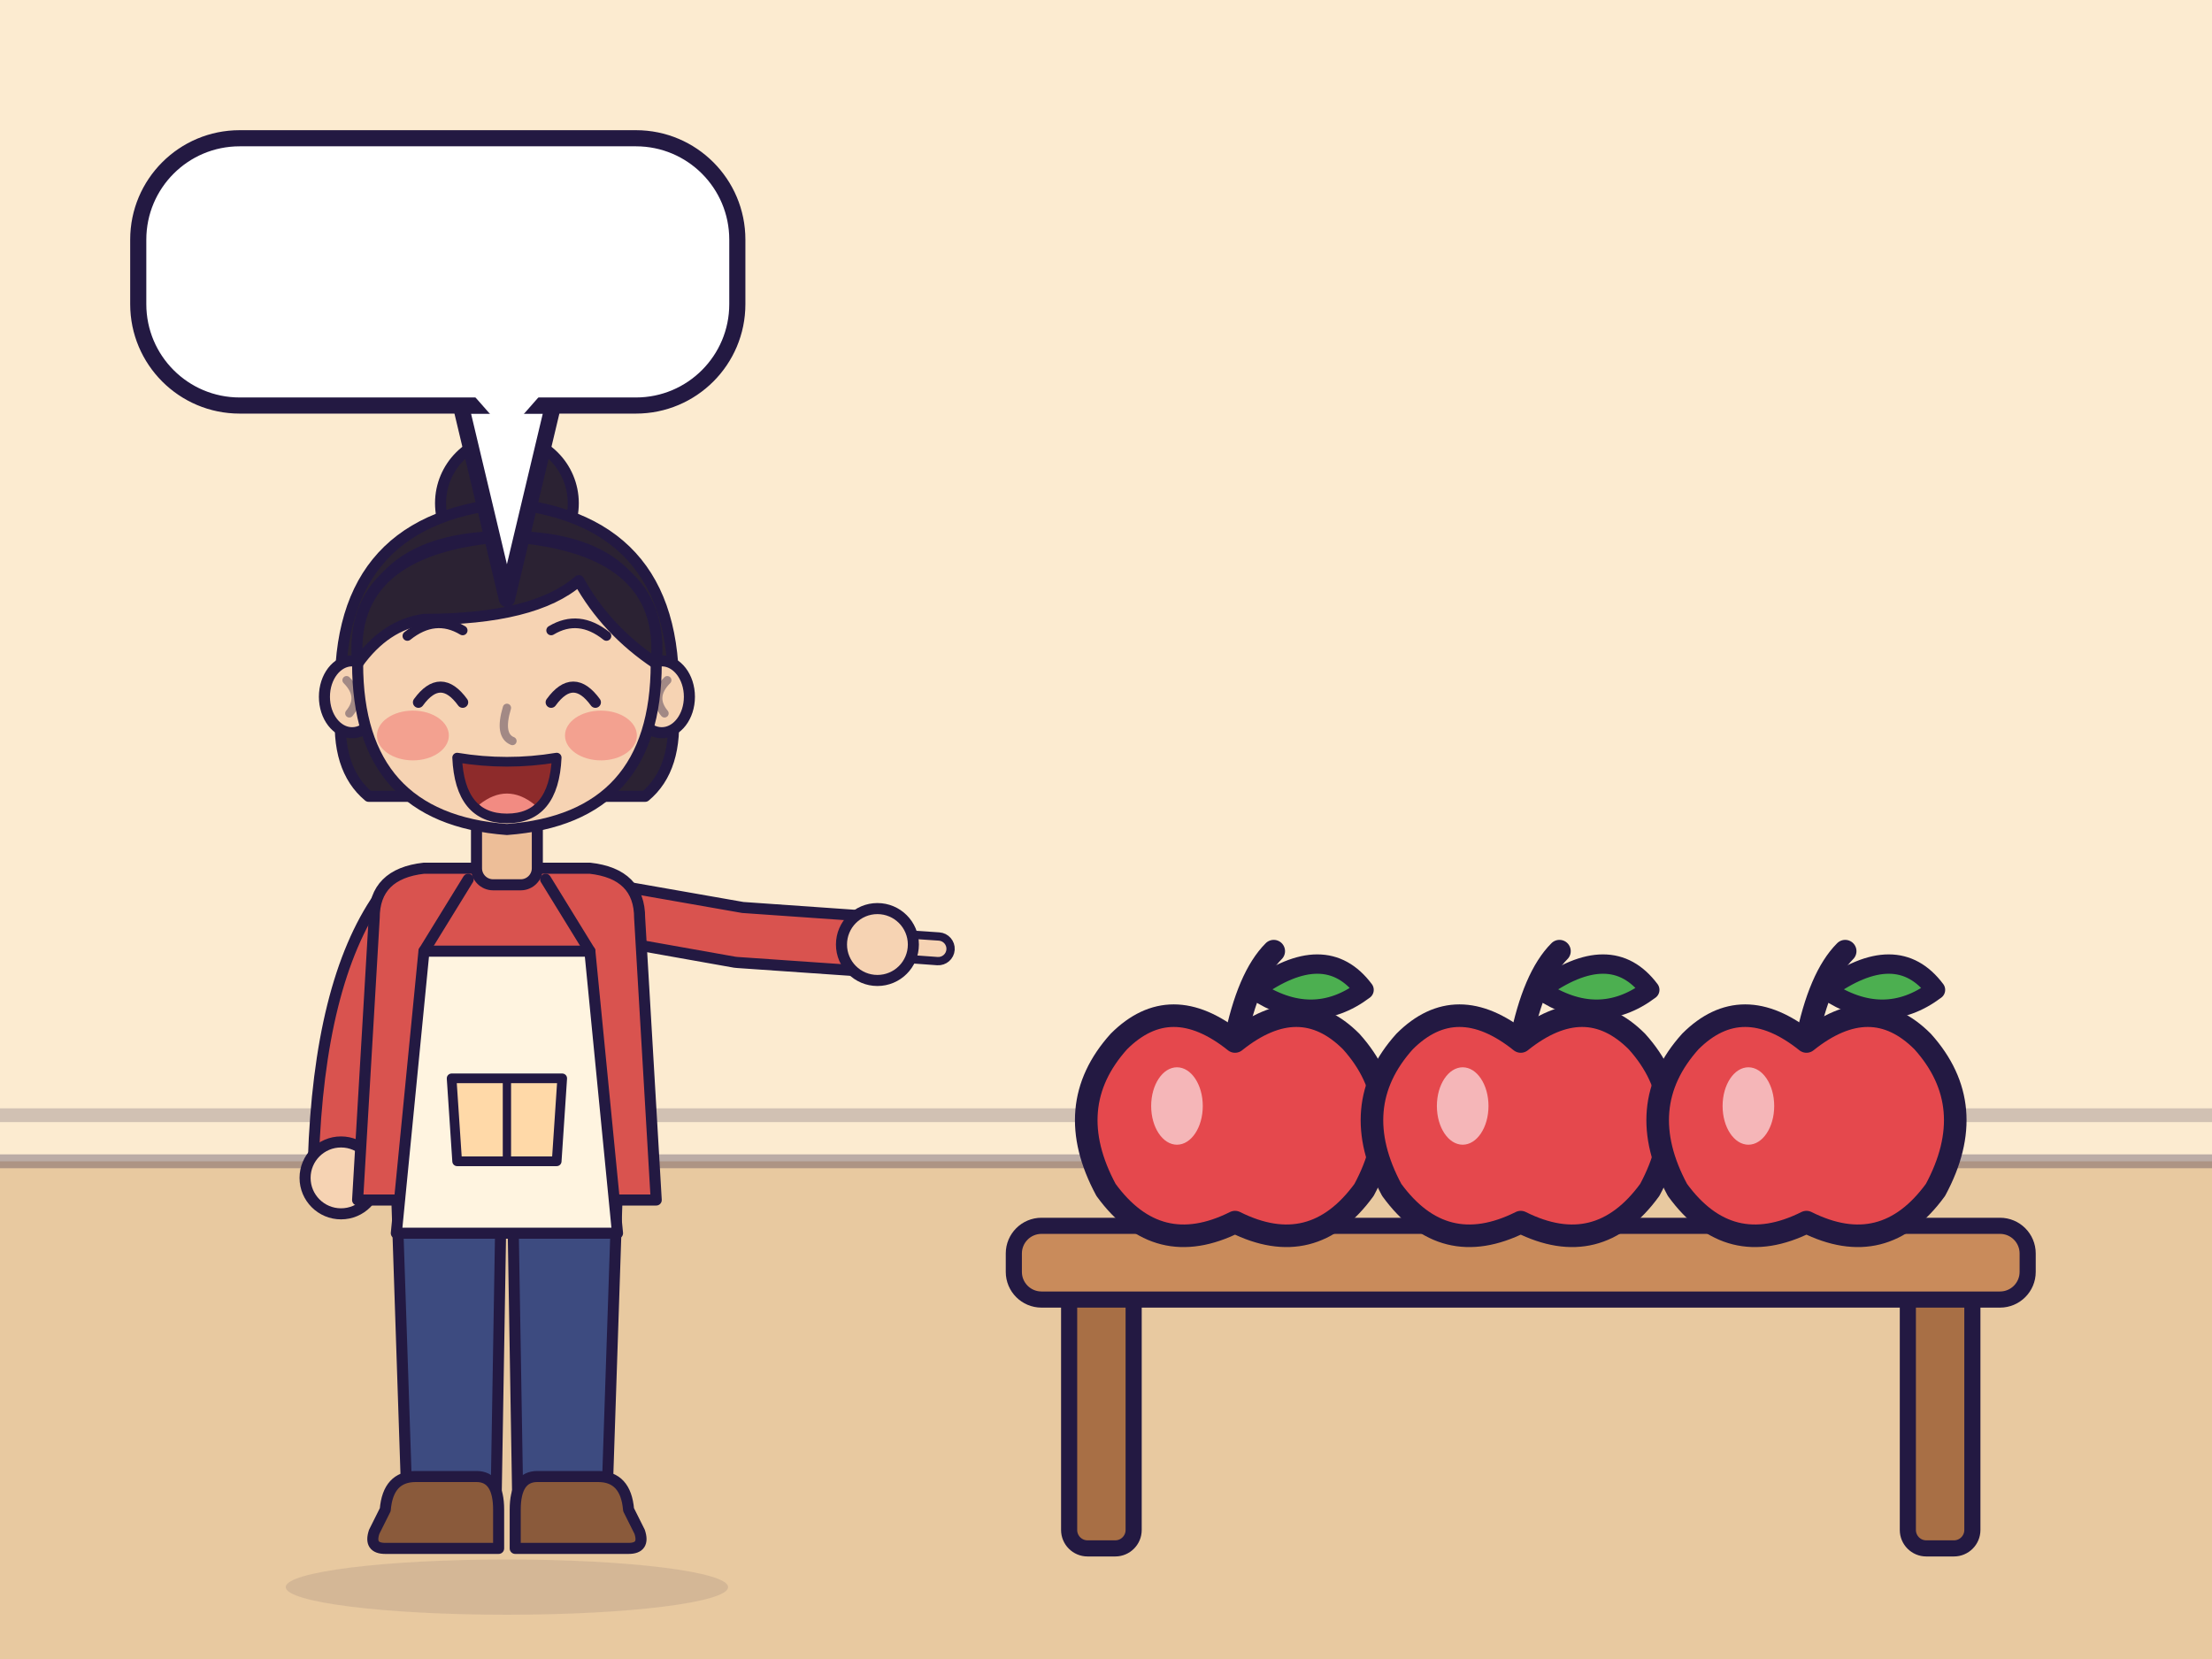
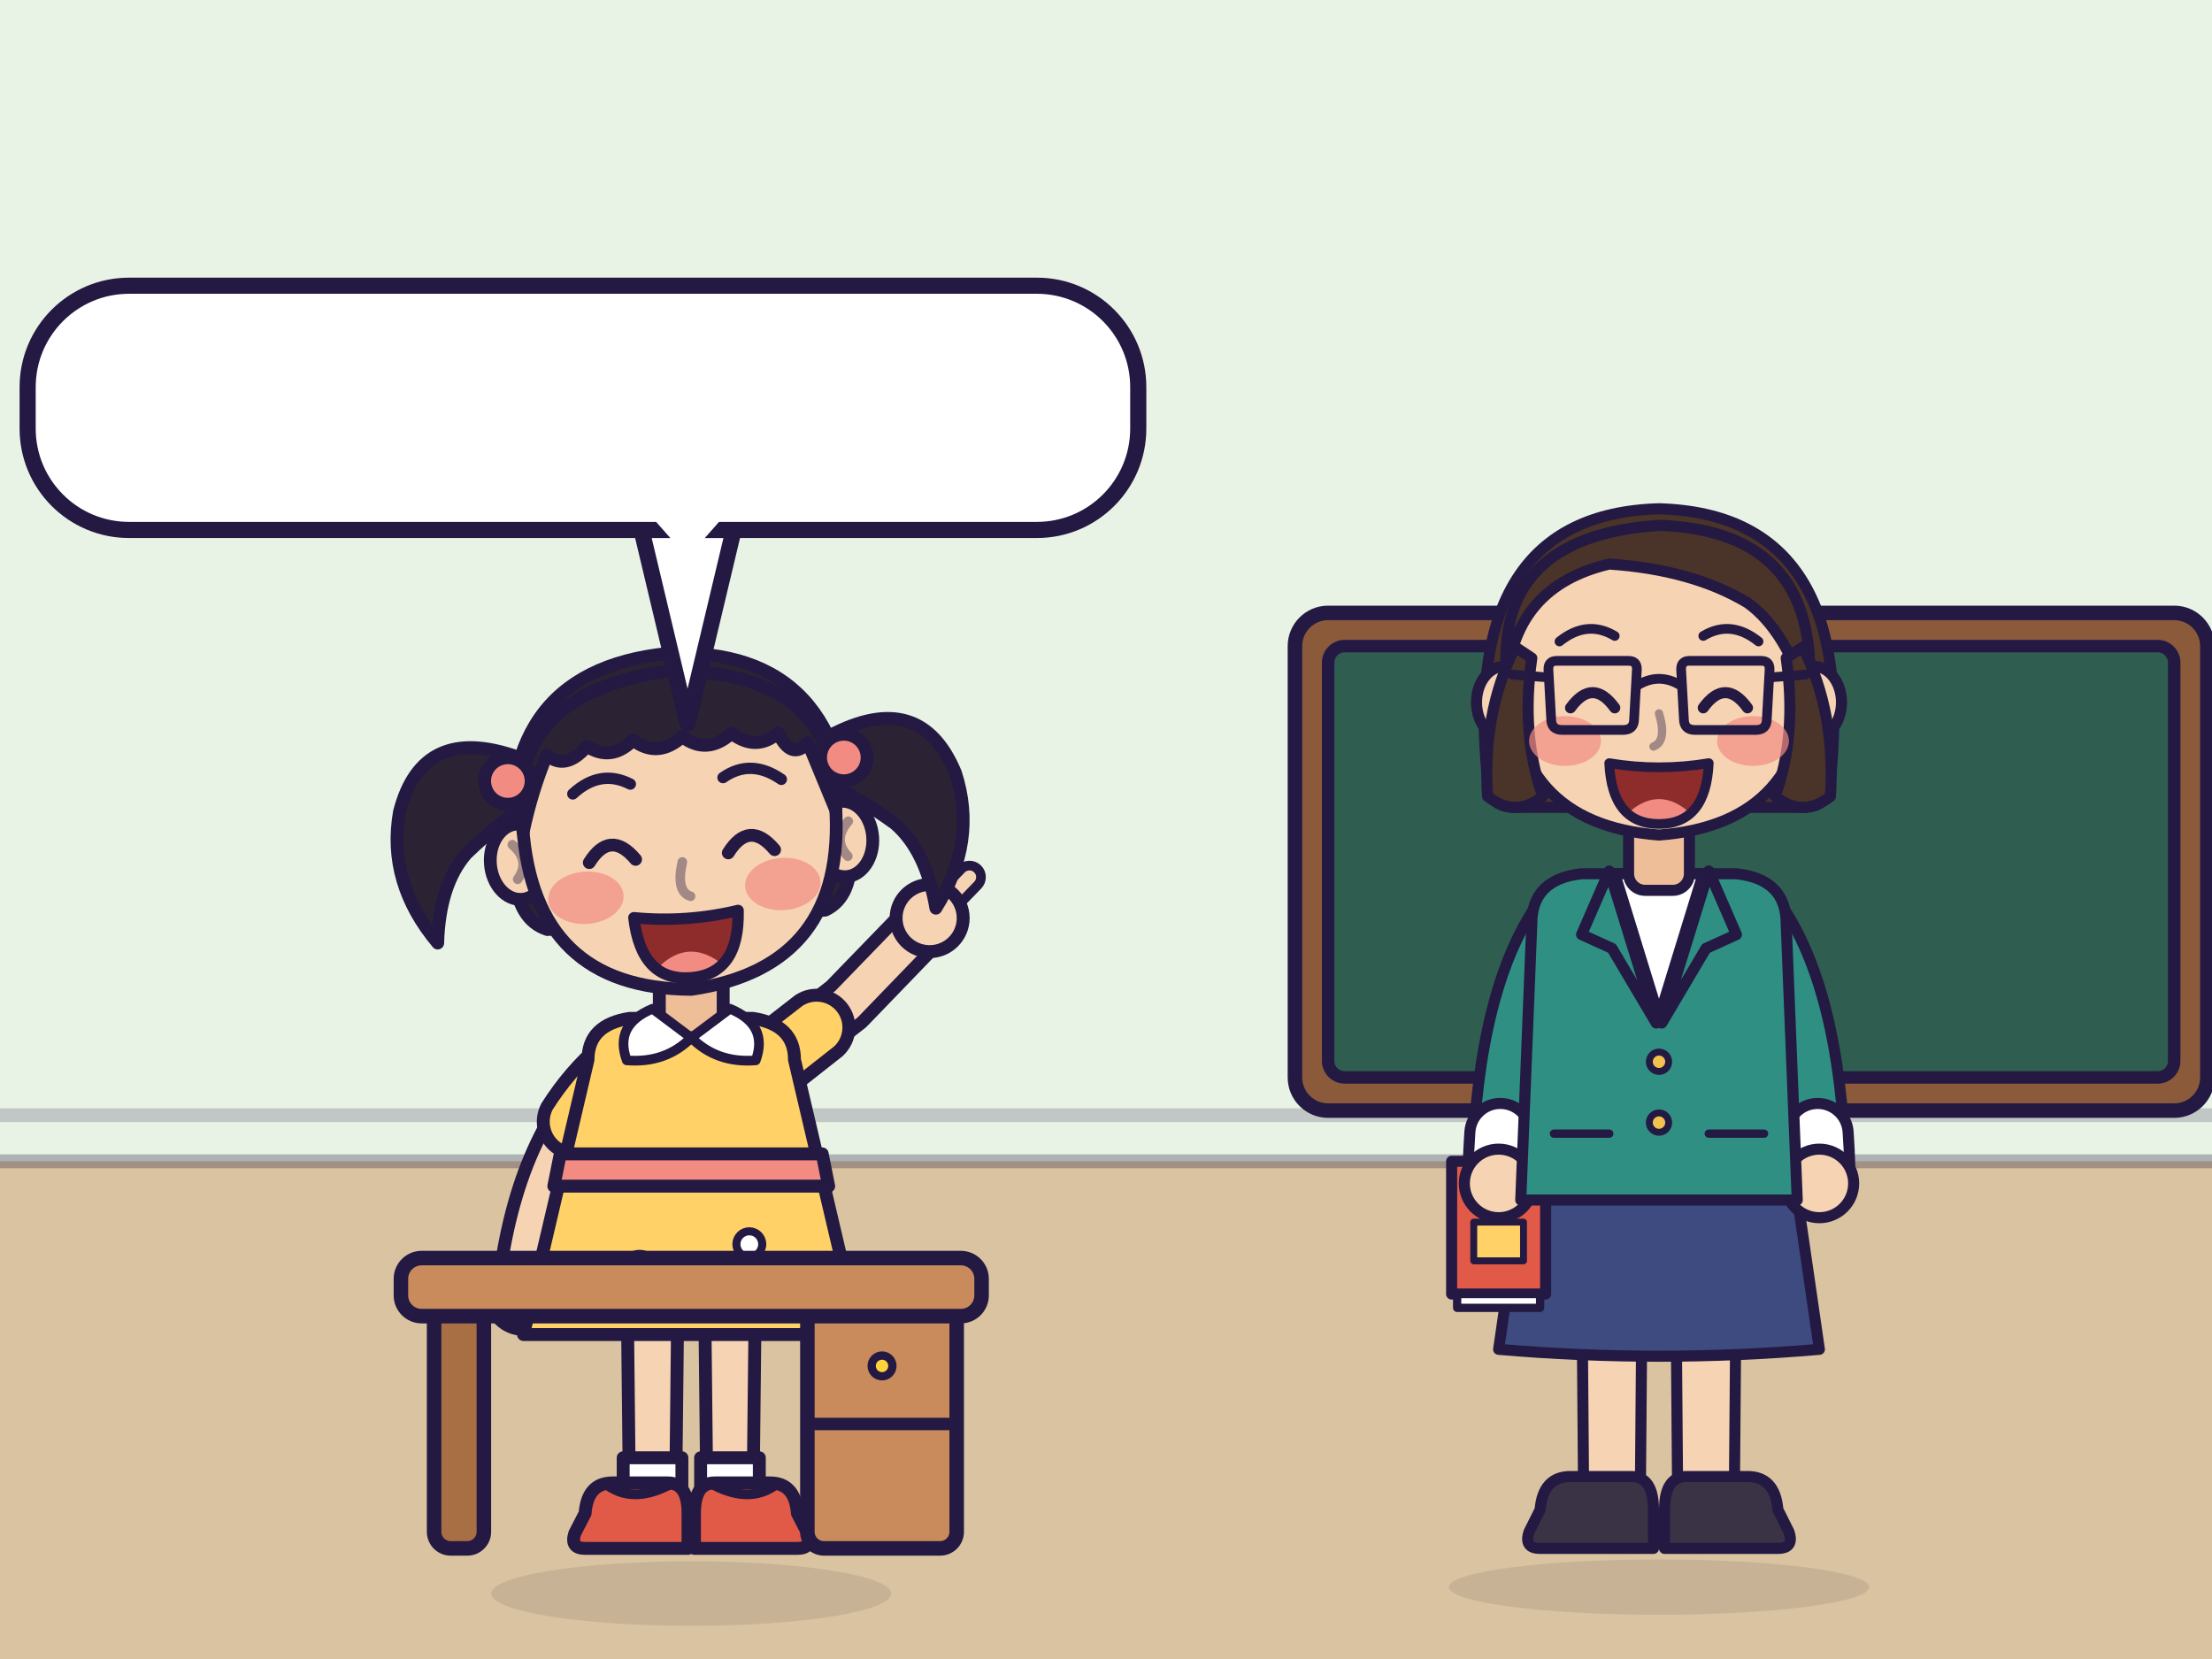
- <svg xmlns="http://www.w3.org/2000/svg" viewBox="0 0 480 360" role="img" aria-label="Mom points at three apples on the table: &quot;三个！&quot;">
+ <svg xmlns="http://www.w3.org/2000/svg" viewBox="0 0 480 360" role="img" aria-label="In class, Little Sister raises one finger to the teacher: &quot;我有一个问题。&quot;">
  <g stroke="#231942" stroke-width="3.5" stroke-linejoin="round" stroke-linecap="round">
-     <rect x="0" y="0" width="480" height="360" fill="#FCEBD0" stroke="none" />
-     <rect x="0" y="252" width="480" height="108" fill="#E8C9A0" stroke="none" />
+     <rect x="0" y="0" width="480" height="360" fill="#E8F3E5" stroke="none" />
+     <rect x="0" y="252" width="480" height="108" fill="#D9C3A0" stroke="none" />
    <path d="M0 252L480 252" fill="none" stroke-width="3" opacity="0.3" />
    <path d="M0 242L480 242" fill="none" stroke-width="3" opacity="0.2" />
-     <g transform="translate(330 336)">
-       <g class="prop p-table">
-         <rect x="-98" y="-58" width="14" height="58" rx="4" fill="#A86F45" />
-         <rect x="84" y="-58" width="14" height="58" rx="4" fill="#A86F45" />
-         <rect x="-110" y="-70" width="220" height="16" rx="6" fill="#C98B5B" />
-       </g>
-     </g>
-     <g transform="translate(268 268) scale(1.4 1.4)">
-       <g class="prop p-apple target">
-         <path d="M0-30Q2-40 6-44" fill="none" stroke-width="3.5" />
-         <path d="M3-38Q14-46 20-38Q12-32 3-38Z" fill="#4CAF50" stroke-width="3" />
-         <path d="M0-30Q-10-38-18-30Q-27-20-20-7Q-12 4 0-2Q12 4 20-7Q27-20 18-30Q10-38 0-30Z" fill="#E5484D" />
-         <ellipse cx="-9" cy="-20" rx="4" ry="6" fill="#FFFFFF" stroke="none" opacity="0.6" />
-       </g>
-     </g>
-     <g transform="translate(330 268) scale(1.4 1.4)">
-       <g class="prop p-apple target">
-         <path d="M0-30Q2-40 6-44" fill="none" stroke-width="3.5" />
-         <path d="M3-38Q14-46 20-38Q12-32 3-38Z" fill="#4CAF50" stroke-width="3" />
-         <path d="M0-30Q-10-38-18-30Q-27-20-20-7Q-12 4 0-2Q12 4 20-7Q27-20 18-30Q10-38 0-30Z" fill="#E5484D" />
-         <ellipse cx="-9" cy="-20" rx="4" ry="6" fill="#FFFFFF" stroke="none" opacity="0.6" />
-       </g>
-     </g>
-     <g transform="translate(392 268) scale(1.4 1.4)">
-       <g class="prop p-apple target">
-         <path d="M0-30Q2-40 6-44" fill="none" stroke-width="3.5" />
-         <path d="M3-38Q14-46 20-38Q12-32 3-38Z" fill="#4CAF50" stroke-width="3" />
-         <path d="M0-30Q-10-38-18-30Q-27-20-20-7Q-12 4 0-2Q12 4 20-7Q27-20 18-30Q10-38 0-30Z" fill="#E5484D" />
-         <ellipse cx="-9" cy="-20" rx="4" ry="6" fill="#FFFFFF" stroke="none" opacity="0.6" />
-       </g>
-     </g>
-     <g transform="translate(110 336) scale(0.6 0.6)">
-       <g class="char c-1 ch-mama">
+     <g transform="translate(380 250) scale(0.9 0.9)">
+       <g class="prop p-blackboard">
+         <rect x="-110" y="-130" width="220" height="120" rx="8" fill="#8A5A3B" />
+         <rect x="-102" y="-122" width="204" height="104" rx="4" fill="#2F5D50" stroke-width="3" />
+         <rect x="-60" y="-14" width="40" height="6" rx="3" fill="#F8F9FA" stroke-width="2" />
+       </g>
+     </g>
+     <g transform="translate(360 336) scale(-0.6 0.6)">
+       <g class="char c-1 ch-teacher">
        <g transform="translate(-150 -432)">
-           <ellipse class="shadow" cx="150" cy="446" rx="80" ry="10" fill="#231942" stroke="none" opacity="0.1" />
+           <ellipse class="shadow" cx="150" cy="446" rx="76" ry="10" fill="#231942" stroke="none" opacity="0.1" />
          <g class="figure" stroke="#231942" stroke-width="4" stroke-linejoin="round" stroke-linecap="round">
            <g class="legs">
-               <path d="M110 300L148 300L146 420L114 420Z" fill="#3D4B80" />
-               <path d="M190 300L152 300L154 420L186 420Z" fill="#3D4B80" />
-               <path d="M147 418Q147 406 139 406L117 406Q107 406 106 418L102 426Q100 432 106 432L147 432Z" fill="#8A5A3B" />
-               <path d="M153 418Q153 406 161 406L183 406Q193 406 194 418L198 426Q200 432 194 432L153 432Z" fill="#8A5A3B" />
+               <path d="M121.8 296L144.2 296L143.2 420L122.8 420Z" fill="#F6D3B3" />
+               <path d="M155.8 296L178.2 296L177.2 420L156.8 420Z" fill="#F6D3B3" />
+               <path d="M148 418Q148 406 140 406L118 406Q108 406 107 418L103 426Q101 432 107 432L148 432Z" fill="#3A3346" />
+               <path d="M152 418Q152 406 160 406L182 406Q192 406 193 418L197 426Q199 432 193 432L152 432Z" fill="#3A3346" />
+               <path d="M101 298L199 298L208 360Q150 365 92 360Z" fill="#3D4B80" />
            </g>
            <g transform="translate(150 300)">
              <g class="upper">
                <g transform="translate(-150 -300)">
-                   <g transform="translate(188 202)">
-                     <g class="arm-left act">
-                       <g transform="translate(-188 -202)">
-                         <path d="M186.3 211.8L232.4 220A10 10 0 0 0 233.4 220.1L278.3 223.2A10 10 0 0 0 279.7 203.3L235.3 200.2L189.7 192.2A10 10 0 0 0 186.3 211.8Z" fill="#D9534F" />
-                         <path d="M283.7 218L305.7 219.6A4.4 4.4 0 0 0 306.3 210.7L284.3 209.2A4.4 4.4 0 0 0 283.7 218Z" fill="#F6D3B3" stroke-width="3" />
-                         <circle class="hand" cx="284" cy="213.6" r="13" fill="#F6D3B3" />
-                       </g>
-                     </g>
-                   </g>
-                   <g transform="translate(112 202)">
+                   <g transform="translate(186 204)">
+                     <g class="arm-left">
+                       <g transform="translate(-186 -204)">
+                         <path d="M178.2 209.4Q196.6 235.9 198.5 294.3A9.5 9.5 0 0 0 217.5 293.7Q215.4 229.7 193.8 198.6A9.5 9.5 0 0 0 178.2 209.4Z" fill="#2F8F83" />
+                         <path d="M196.4 282.8Q196.8 288.4 197 294.4A11 11 0 0 0 219 293.6Q218.8 287.3 218.4 281.4A11 11 0 0 0 196.4 282.8Z" fill="#FFFFFF" />
+                         <g class="book">
+                           <path d="M191 292L225 292L225 340L191 340Z" fill="#E05A47" />
+                           <path d="M193 340L223 340L223 345L193 345Z" fill="#FFFFFF" stroke-width="3" />
+                           <path d="M199 314L217 314L217 328L199 328Z" fill="#FFD166" stroke-width="2.5" />
+                         </g>
+                         <circle class="hand" cx="208" cy="300" r="12.4" fill="#F6D3B3" />
+                       </g>
+                     </g>
+                   </g>
+                   <g transform="translate(114 204)">
                    <g class="arm-right">
-                       <g transform="translate(-112 -202)">
-                         <path d="M103.8 196.3Q82.1 227.5 80 291.7A10 10 0 0 0 100 292.3Q101.9 234.1 120.2 207.7A10 10 0 0 0 103.8 196.3Z" fill="#D9534F" />
-                         <circle class="hand" cx="90" cy="298" r="13" fill="#F6D3B3" />
+                       <g transform="translate(-114 -204)">
+                         <path d="M106.2 198.6Q84.6 229.7 82.5 293.7A9.5 9.5 0 0 0 101.5 294.3Q103.4 235.9 121.8 209.4A9.5 9.5 0 0 0 106.2 198.6Z" fill="#2F8F83" />
+                         <path d="M81.6 281.4Q81.2 287.3 81 293.6A11 11 0 0 0 103 294.4Q103.2 288.4 103.6 282.8A11 11 0 0 0 81.6 281.4Z" fill="#FFFFFF" />
+                         <circle class="hand" cx="92" cy="300" r="12.4" fill="#F6D3B3" />
                      </g>
                    </g>
                  </g>
                  <g class="body">
-                     <path d="M102 204Q102 188 120 186L180 186Q198 188 198 204L204 306L96 306Z" fill="#D9534F" />
-                     <path class="apron" d="M120 216L180 216L190 318L110 318Z" fill="#FFF4E0" />
-                     <path d="M120 216L136 190M180 216L164 190" fill="none" stroke-width="4" />
-                     <path d="M130 262L170 262L168 292L132 292Z" fill="#FFD9A8" stroke-width="3.5" />
-                     <path d="M150 262L150 292" fill="none" stroke-width="3" />
+                     <path d="M104 206Q104 190 122 188L178 188Q196 190 196 206L200 306L100 306Z" fill="#2F8F83" />
+                     <path d="M134 188L166 188L150 240Z" fill="#FFFFFF" />
                    <g class="neck">
-                       <rect x="139" y="164" width="22" height="28" rx="6" fill="#EDBE98" />
-                     </g>
-                   </g>
-                   <g transform="translate(150 172)">
+                       <rect x="139" y="166" width="22" height="28" rx="6" fill="#EDBE98" />
+                     </g>
+                     <path d="M132 187L122 210L133 215L149 242Z" fill="#2F8F83" />
+                     <path d="M168 187L178 210L167 215L151 242Z" fill="#2F8F83" />
+                     <g class="buttons">
+                       <circle cx="150" cy="256" r="3.5" fill="#F2C14E" stroke-width="2.5" />
+                       <circle cx="150" cy="278" r="3.5" fill="#F2C14E" stroke-width="2.5" />
+                     </g>
+                     <path d="M112 282L132 282M168 282L188 282" fill="none" stroke-width="3" />
+                   </g>
+                   <g transform="translate(150 174)">
                    <g class="head">
-                       <g transform="translate(-150 -172)">
-                         <g transform="translate(150 118) scale(1)" stroke-width="4">
+                       <g transform="translate(-150 -174)">
+                         <g transform="translate(150 120) scale(1)" stroke-width="4">
                          <g class="hair-back">
-                             <circle cx="0" cy="-64" r="24" fill="#2B2233" />
-                             <path d="M-60 10Q-64-58 0-64Q64-58 60 10Q62 32 50 42L-50 42Q-62 32-60 10Z" fill="#2B2233" />
+                             <path d="M-62 34Q-72-62 0-64Q72-62 62 34Q62 44 52 44L-52 44Q-62 44-62 34Z" fill="#4A3328" />
                          </g>
                          <g class="ears">
                            <ellipse cx="-56" cy="6" rx="10" ry="13" fill="#F6D3B3" />
                            <ellipse cx="56" cy="6" rx="10" ry="13" fill="#F6D3B3" />
                            <path d="M-58 0Q-52 6-57 12" fill="none" stroke-width="3" opacity="0.4" />
                            <path d="M58 0Q52 6 57 12" fill="none" stroke-width="3" opacity="0.4" />
                          </g>
                          <path class="face" d="M-54-6Q-54-52 0-52Q54-52 54-6Q54 50 0 54Q-54 50-54-6Z" fill="#F6D3B3" />
                          <g class="hair">
-                             <path d="M-54-6Q-58-48 0-52Q58-48 54-6Q36-18 26-36Q10-22-30-22Q-44-20-54-6Z" fill="#2B2233" />
+                             <path d="M-54 6Q-60-56 0-58Q60-54 55-2Q52-36 18-44Q-12-42-32-30Q-46-20-54 6Z" fill="#4A3328" />
+                             <path d="M-52-14Q-64 10-62 40Q-52 48-42 40Q-50 18-46-10Z" fill="#4A3328" />
+                             <path d="M52-14Q64 10 62 40Q52 48 42 40Q50 18 46-10Z" fill="#4A3328" />
                          </g>
                          <g class="cheeks">
                            <ellipse cx="-34" cy="20" rx="13" ry="9" fill="#F28B82" stroke="none" opacity="0.7" />
                            <ellipse cx="34" cy="20" rx="13" ry="9" fill="#F28B82" stroke="none" opacity="0.7" />
                          </g>
                          <g class="brows">
                            <path d="M-36-16Q-26-24-16-18M16-18Q26-24 36-16" fill="none" stroke-width="3.5" />
                          </g>
                          <g transform="translate(0 4)">
                            <g class="eyes">
                              <g transform="translate(0 -4)">
                                <path d="M-32 8Q-24-3-16 8M16 8Q24-3 32 8" fill="none" stroke-width="4" />
                              </g>
                            </g>
                          </g>
                          <g class="nose">
                            <path d="M0 10Q-3 20 2 22" fill="none" stroke-width="3" opacity="0.4" />
                          </g>
                          <g class="mouth">
                            <path d="M-18 28Q0 31 18 28Q17 50 0 50Q-17 50-18 28Z" fill="#8E2B2B" stroke="none" />
                            <path d="M-10 45Q0 37 10 45Q6 50 0 50Q-6 50-10 45Z" fill="#F28B82" stroke="none" />
                            <path d="M-18 28Q0 31 18 28Q17 50 0 50Q-17 50-18 28Z" fill="none" stroke-width="3.5" />
                          </g>
+                           <g class="glasses">
+                             <path d="M-40-6Q-40-9-37-9L-11-9Q-8-9-8-6L-9 12Q-9 16-13 16L-35 16Q-39 16-39 12Z" fill="none" stroke-width="3.5" />
+                             <path d="M40-6Q40-9 37-9L11-9Q8-9 8-6L9 12Q9 16 13 16L35 16Q39 16 39 12Z" fill="none" stroke-width="3.5" />
+                             <path d="M-8 0Q0-5 8 0" fill="none" stroke-width="3.5" />
+                             <path d="M-40-3L-53-4M40-3L53-4" fill="none" stroke-width="3.5" />
+                           </g>
                        </g>
                      </g>
                    </g>
                  </g>
                </g>
              </g>
            </g>
          </g>
        </g>
      </g>
    </g>
-     <g transform="translate(110 130)">
-       <g class="bubble b-1 has-text">
-         <g transform="translate(-110 -130)">
-           <path d="M100 88L110 130L120 88Z" fill="#FFFFFF" />
-           <rect x="30" y="30" width="130" height="58" rx="22" fill="#FFFFFF" />
-           <path d="M101.2 84L110 94L118.8 84Z" fill="#FFFFFF" stroke="none" />
+     <g transform="translate(150 336) scale(0.7 0.7)">
+       <g class="char c-2 ch-meimei">
+         <g transform="translate(-150 -432)">
+           <ellipse class="shadow" cx="150" cy="446" rx="62" ry="10" fill="#231942" stroke="none" opacity="0.1" />
+           <g class="figure" stroke="#231942" stroke-width="4" stroke-linejoin="round" stroke-linecap="round">
+             <g class="legs">
+               <path d="M129.9 329.7L146.1 329.7L145.1 422.6L130.9 422.6Z" fill="#F6D3B3" />
+               <path d="M128.9 403.9L147.1 403.9L147.1 422.6L128.9 422.6Z" fill="#FFFFFF" />
+               <path d="M153.9 329.7L170.1 329.7L169.1 422.6L154.9 422.6Z" fill="#F6D3B3" />
+               <path d="M152.9 403.9L171.1 403.9L171.1 422.6L152.9 422.6Z" fill="#FFFFFF" />
+               <path d="M149 421.1Q149 411.7 142.8 411.7L125.6 411.7Q117.8 411.7 117.1 421.1L113.9 427.3Q112.4 432 117.1 432L149 432Z" fill="#E05A47" />
+               <path d="M124.1 412.5Q131.9 418 142.8 412.5" fill="none" stroke-width="3" />
+               <path d="M151 421.1Q151 411.7 157.2 411.7L174.4 411.7Q182.2 411.7 182.9 421.1L186.1 427.3Q187.6 432 182.9 432L151 432Z" fill="#E05A47" />
+               <path d="M175.9 412.5Q168.1 418 157.2 412.5" fill="none" stroke-width="3" />
+             </g>
+             <g transform="translate(150 333.7)">
+               <g class="upper">
+                 <g transform="translate(-150 -333.7)">
+                   <g transform="translate(172 283.7)">
+                     <g class="arm-left act">
+                       <g transform="translate(-172 -283.7)">
+                         <path d="M176.5 289.5L202.8 269A7.4 7.4 0 0 0 203.5 268.3L225.7 245.3A7.4 7.4 0 0 0 215.2 235.1L193.3 257.7L167.5 277.9A7.4 7.4 0 0 0 176.5 289.5Z" fill="#F6D3B3" />
+                         <path d="M178.2 291.6L195.6 277.9A10 10 0 0 0 183.3 262.2L165.8 275.8A10 10 0 0 0 178.2 291.6Z" fill="#FFD166" />
+                         <path d="M226.5 239.1L238.8 226.4A3.5 3.5 0 0 0 233.7 221.4L221.4 234.2A3.5 3.5 0 0 0 226.5 239.1Z" fill="#F6D3B3" stroke-width="3" />
+                         <circle class="hand" cx="223.9" cy="236.6" r="10.4" fill="#F6D3B3" />
+                       </g>
+                     </g>
+                   </g>
+                   <g transform="translate(128 283.7)">
+                     <g class="arm-right">
+                       <g transform="translate(-128 -283.7)">
+                         <path d="M123.2 278.1Q97.1 300.4 90.7 346.7A7.4 7.4 0 0 0 105.3 348.7Q110.9 308 132.8 289.3A7.4 7.4 0 0 0 123.2 278.1Z" fill="#F6D3B3" />
+                         <path d="M121.5 276.1Q112.2 284.1 105.3 295A10 10 0 0 0 122.2 305.6Q127.5 297.3 134.5 291.3A10 10 0 0 0 121.5 276.1Z" fill="#FFD166" />
+                         <circle class="hand" cx="98" cy="353.7" r="10.4" fill="#F6D3B3" />
+                       </g>
+                     </g>
+                   </g>
+                   <g class="body">
+                     <path d="M118 280.5Q118 269.7 130.8 267.7L169.2 267.7Q182 269.7 182 280.5L202 365.7L98 365.7Z" fill="#FFD166" />
+                     <path d="M109.4 309.7L190.6 309.7L192.6 319.7L107.4 319.7Z" fill="#F28B82" />
+                     <g class="neck">
+                       <rect x="140.1" y="250.7" width="19.8" height="23" rx="6" fill="#EDBE98" />
+                     </g>
+                     <path d="M138 264.7Q126 269.7 130 280.7Q142 281.7 150 273.7Z" fill="#FFFFFF" stroke-width="3" />
+                     <path d="M162 264.7Q174 269.7 170 280.7Q158 281.7 150 273.7Z" fill="#FFFFFF" stroke-width="3" />
+                     <circle cx="134" cy="345.7" r="5" fill="#FFFFFF" stroke-width="2.5" />
+                     <circle cx="168" cy="337.7" r="4" fill="#FFFFFF" stroke-width="2.5" />
+                     <path d="M101.6 357.7L198.4 357.7" fill="none" stroke-width="3" opacity="0.5" />
+                   </g>
+                   <g transform="translate(150 258.7) rotate(-4)">
+                     <g class="head">
+                       <g transform="translate(-150 -258.7)">
+                         <g transform="translate(150 210.1) scale(0.9)" stroke-width="4.4">
+                           <g class="hair-back">
+                             <path d="M-54-30Q-86-44-96-14Q-102 10-86 32Q-84 12-74 2Q-62-8-54-12Z" fill="#2B2233" />
+                             <path d="M54-30Q86-44 96-14Q102 10 86 32Q84 12 74 2Q62-8 54-12Z" fill="#2B2233" />
+                             <path d="M-58 10Q-62-60 0-62Q62-60 58 10Q58 26 48 30L-48 30Q-58 26-58 10Z" fill="#2B2233" />
+                           </g>
+                           <g class="ears">
+                             <ellipse cx="-56" cy="6" rx="10" ry="13" fill="#F6D3B3" />
+                             <ellipse cx="56" cy="6" rx="10" ry="13" fill="#F6D3B3" />
+                             <path d="M-58 0Q-52 6-57 12" fill="none" stroke-width="3.3" opacity="0.4" />
+                             <path d="M58 0Q52 6 57 12" fill="none" stroke-width="3.3" opacity="0.4" />
+                           </g>
+                           <path class="face" d="M-54-6Q-54-52 0-52Q54-52 54-6Q54 50 0 54Q-54 50-54-6Z" fill="#F6D3B3" />
+                           <g class="hair">
+                             <path d="M-54-4Q-58-52 0-56Q58-52 54-4Q50-16 46-28Q40-22 36-32Q28-26 20-33Q11-26 3-33Q-6-26-14-33Q-22-26-30-32Q-38-24-44-30Q-50-18-54-4Z" fill="#2B2233" />
+                             <circle cx="-58" cy="-22" r="8" fill="#F28B82" />
+                             <circle cx="58" cy="-22" r="8" fill="#F28B82" />
+                           </g>
+                           <g class="cheeks">
+                             <ellipse cx="-34" cy="20" rx="13" ry="9" fill="#F28B82" stroke="none" opacity="0.7" />
+                             <ellipse cx="34" cy="20" rx="13" ry="9" fill="#F28B82" stroke="none" opacity="0.7" />
+                           </g>
+                           <g class="brows">
+                             <path d="M-36-16Q-26-24-16-18M16-18Q26-24 36-16" fill="none" stroke-width="3.9" />
+                           </g>
+                           <g transform="translate(0 4)">
+                             <g class="eyes">
+                               <g transform="translate(0 -4)">
+                                 <path d="M-32 8Q-24-3-16 8M16 8Q24-3 32 8" fill="none" stroke-width="4.4" />
+                               </g>
+                             </g>
+                           </g>
+                           <g class="nose">
+                             <path d="M0 10Q-3 20 2 22" fill="none" stroke-width="3.3" opacity="0.4" />
+                           </g>
+                           <g class="mouth">
+                             <path d="M-18 28Q0 31 18 28Q17 50 0 50Q-17 50-18 28Z" fill="#8E2B2B" stroke="none" />
+                             <path d="M-10 45Q0 37 10 45Q6 50 0 50Q-6 50-10 45Z" fill="#F28B82" stroke="none" />
+                             <path d="M-18 28Q0 31 18 28Q17 50 0 50Q-17 50-18 28Z" fill="none" stroke-width="3.9" />
+                           </g>
+                         </g>
+                       </g>
+                     </g>
+                   </g>
+                 </g>
+               </g>
+             </g>
+           </g>
+         </g>
+       </g>
+     </g>
+     <g transform="translate(150 336) scale(0.9 0.9)">
+       <g class="prop p-desk">
+         <rect x="-62" y="-58" width="12" height="58" rx="4" fill="#A86F45" />
+         <rect x="28" y="-58" width="36" height="58" rx="4" fill="#C98B5B" />
+         <path d="M30-30L62-30" fill="none" stroke-width="3" />
+         <circle cx="46" cy="-44" r="2.5" fill="#FFD43B" stroke-width="2" />
+         <rect x="-70" y="-70" width="140" height="14" rx="5" fill="#C98B5B" />
+       </g>
+     </g>
+     <g transform="translate(149.2 157)">
+       <g class="bubble b-1 has-text line-0">
+         <g transform="translate(-149.2 -157)">
+           <path d="M139.2 115L149.2 157L159.2 115Z" fill="#FFFFFF" />
+           <rect x="6" y="62" width="241" height="53" rx="22" fill="#FFFFFF" />
+           <path d="M140.4 111L149.2 121L158 111Z" fill="#FFFFFF" stroke="none" />
        </g>
      </g>
    </g>
  </g>
</svg>
